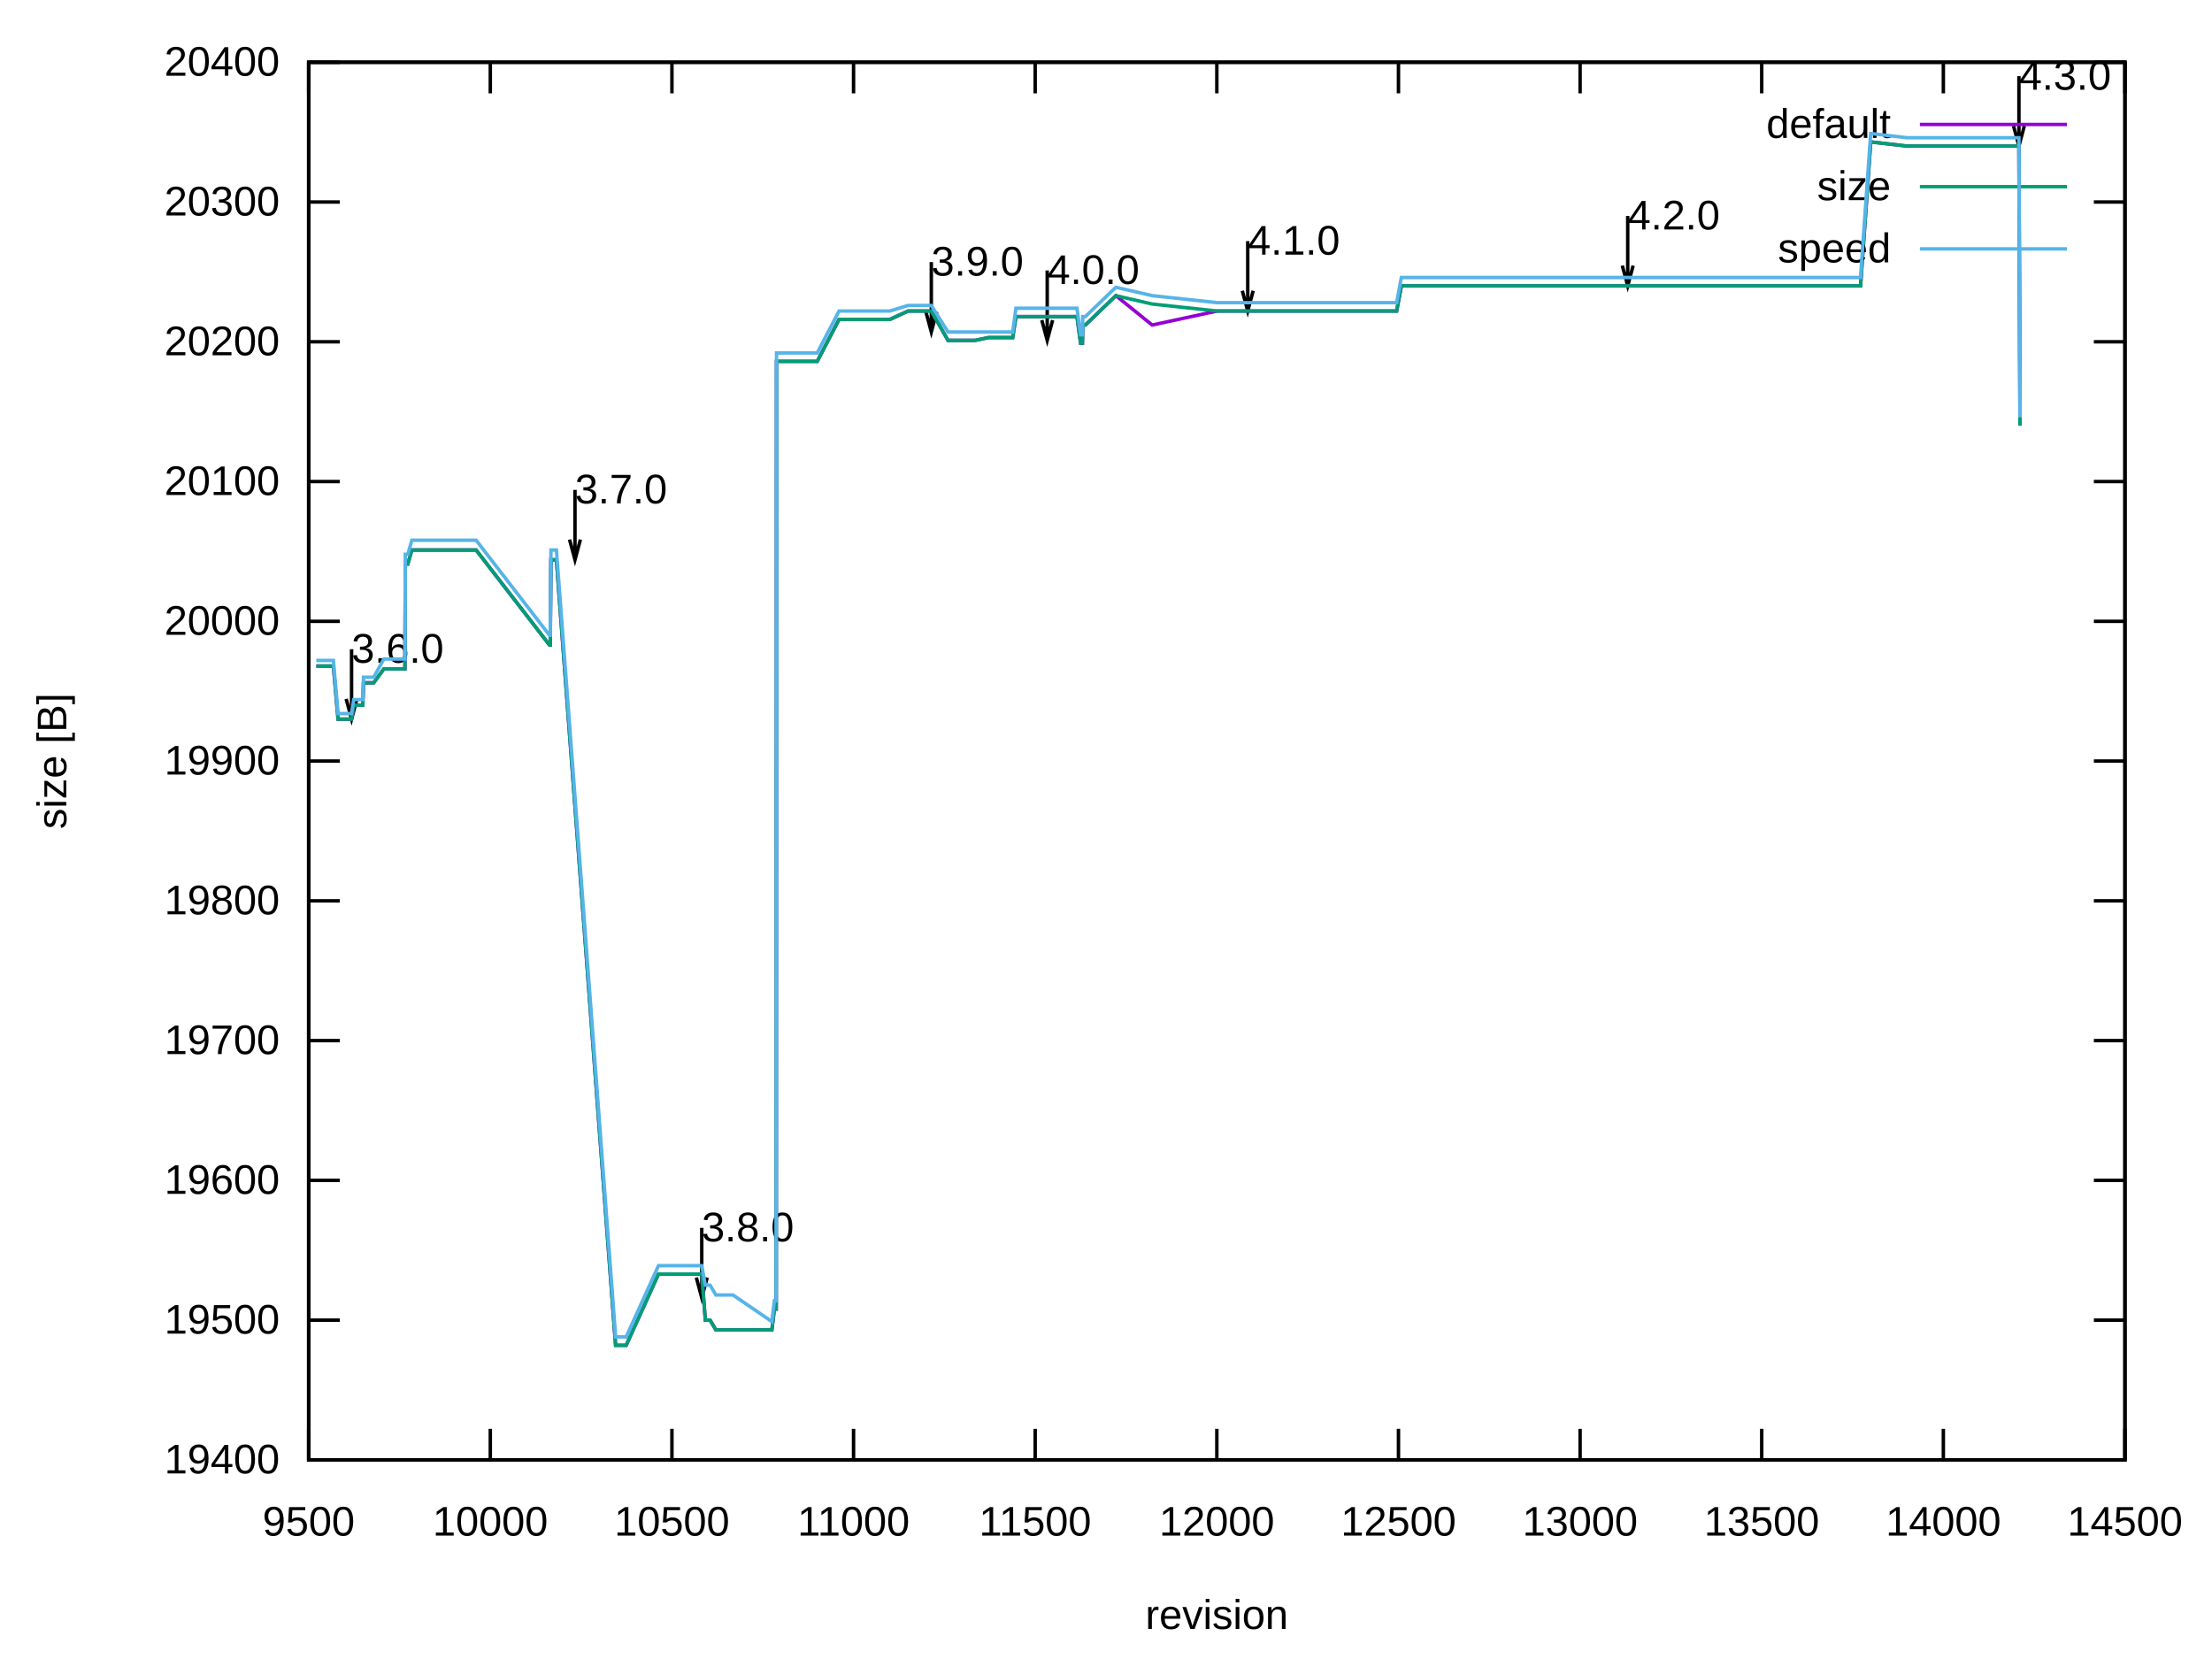
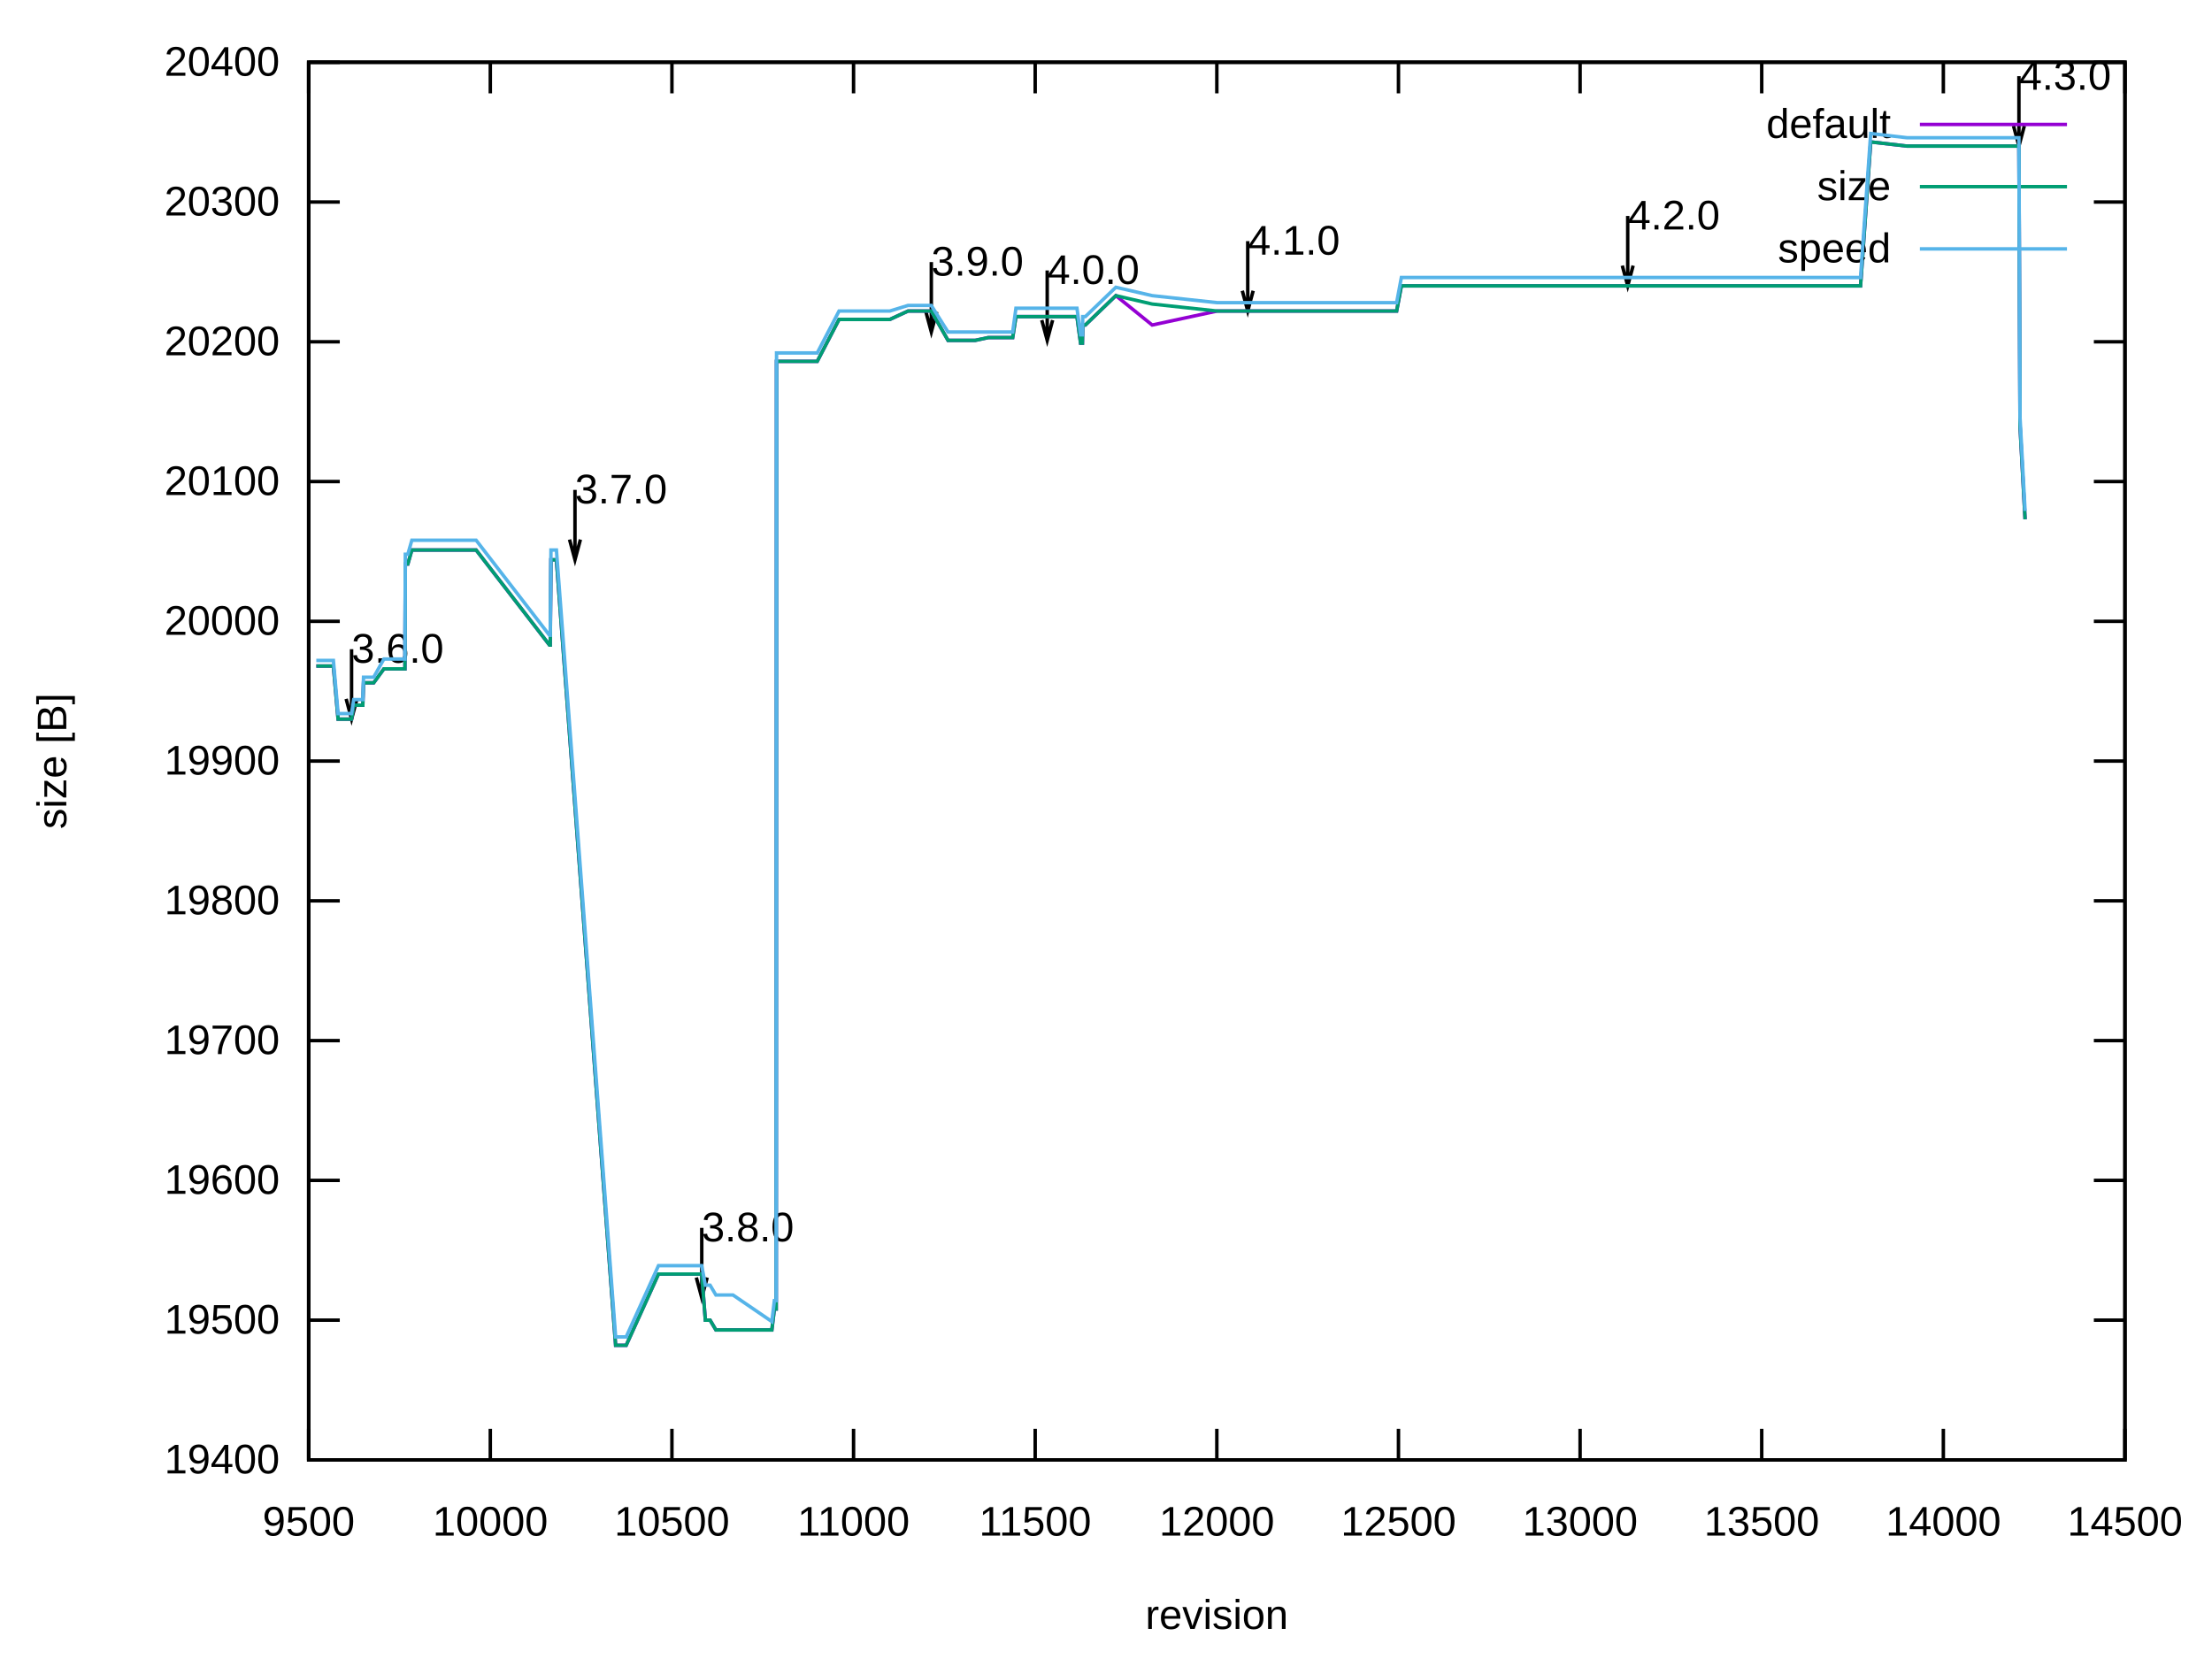
<svg xmlns="http://www.w3.org/2000/svg" xmlns:xlink="http://www.w3.org/1999/xlink" width="640" height="480" viewBox="0 0 640 480">
  <g id="gnuplot_canvas">
    <rect x="0" y="0" width="640" height="480" fill="none" />
    <defs>
      <circle id="gpDot" r="0.5" stroke-width="0.5" stroke="currentColor" />
      <path id="gpPt0" stroke-width="0.222" stroke="currentColor" d="M-1,0 h2 M0,-1 v2" />
      <path id="gpPt1" stroke-width="0.222" stroke="currentColor" d="M-1,-1 L1,1 M1,-1 L-1,1" />
      <path id="gpPt2" stroke-width="0.222" stroke="currentColor" d="M-1,0 L1,0 M0,-1 L0,1 M-1,-1 L1,1 M-1,1 L1,-1" />
      <rect id="gpPt3" stroke-width="0.222" stroke="currentColor" x="-1" y="-1" width="2" height="2" />
      <rect id="gpPt4" stroke-width="0.222" stroke="currentColor" fill="currentColor" x="-1" y="-1" width="2" height="2" />
      <circle id="gpPt5" stroke-width="0.222" stroke="currentColor" cx="0" cy="0" r="1" />
      <use xlink:href="#gpPt5" id="gpPt6" fill="currentColor" stroke="none" />
      <path id="gpPt7" stroke-width="0.222" stroke="currentColor" d="M0,-1.33 L-1.33,0.67 L1.33,0.67 z" />
      <use xlink:href="#gpPt7" id="gpPt8" fill="currentColor" stroke="none" />
      <use xlink:href="#gpPt7" id="gpPt9" stroke="currentColor" transform="rotate(180)" />
      <use xlink:href="#gpPt9" id="gpPt10" fill="currentColor" stroke="none" />
      <use xlink:href="#gpPt3" id="gpPt11" stroke="currentColor" transform="rotate(45)" />
      <use xlink:href="#gpPt11" id="gpPt12" fill="currentColor" stroke="none" />
      <path id="gpPt13" stroke-width="0.222" stroke="currentColor" d="M0,1.330 L1.265,0.411 L0.782,-1.067 L-0.782,-1.076 L-1.265,0.411 z" />
      <use xlink:href="#gpPt13" id="gpPt14" fill="currentColor" stroke="none" />
      <filter id="textbox" filterUnits="objectBoundingBox" x="0" y="0" height="1" width="1">
        <feFlood flood-color="white" flood-opacity="1" result="bgnd" />
        <feComposite in="SourceGraphic" in2="bgnd" operator="atop" />
      </filter>
      <filter id="greybox" filterUnits="objectBoundingBox" x="0" y="0" height="1" width="1">
        <feFlood flood-color="lightgrey" flood-opacity="1" result="grey" />
        <feComposite in="SourceGraphic" in2="grey" operator="atop" />
      </filter>
    </defs>
    <g fill="none" color="white" stroke="currentColor" stroke-width="1.00" stroke-linecap="butt" stroke-linejoin="miter">
</g>
    <g fill="none" color="black" stroke="currentColor" stroke-width="1.00" stroke-linecap="butt" stroke-linejoin="miter">
      <path stroke="black" d="M89.31,422.40 L98.31,422.40 M614.82,422.40 L605.82,422.40  " />
      <g transform="translate(80.92,426.30)" stroke="none" fill="black" font-family="Arial" font-size="12.00" text-anchor="end">
        <text>
          <tspan font-family="Arial"> 19400</tspan>
        </text>
      </g>
    </g>
    <g fill="none" color="black" stroke="currentColor" stroke-width="1.00" stroke-linecap="butt" stroke-linejoin="miter">
      <path stroke="black" d="M89.31,381.96 L98.31,381.96 M614.82,381.96 L605.82,381.96  " />
      <g transform="translate(80.92,385.86)" stroke="none" fill="black" font-family="Arial" font-size="12.00" text-anchor="end">
        <text>
          <tspan font-family="Arial"> 19500</tspan>
        </text>
      </g>
    </g>
    <g fill="none" color="black" stroke="currentColor" stroke-width="1.00" stroke-linecap="butt" stroke-linejoin="miter">
      <path stroke="black" d="M89.31,341.52 L98.31,341.52 M614.82,341.52 L605.82,341.52  " />
      <g transform="translate(80.92,345.42)" stroke="none" fill="black" font-family="Arial" font-size="12.00" text-anchor="end">
        <text>
          <tspan font-family="Arial"> 19600</tspan>
        </text>
      </g>
    </g>
    <g fill="none" color="black" stroke="currentColor" stroke-width="1.00" stroke-linecap="butt" stroke-linejoin="miter">
      <path stroke="black" d="M89.31,301.08 L98.31,301.08 M614.82,301.08 L605.82,301.08  " />
      <g transform="translate(80.92,304.98)" stroke="none" fill="black" font-family="Arial" font-size="12.00" text-anchor="end">
        <text>
          <tspan font-family="Arial"> 19700</tspan>
        </text>
      </g>
    </g>
    <g fill="none" color="black" stroke="currentColor" stroke-width="1.00" stroke-linecap="butt" stroke-linejoin="miter">
      <path stroke="black" d="M89.31,260.64 L98.31,260.64 M614.82,260.64 L605.82,260.64  " />
      <g transform="translate(80.92,264.54)" stroke="none" fill="black" font-family="Arial" font-size="12.00" text-anchor="end">
        <text>
          <tspan font-family="Arial"> 19800</tspan>
        </text>
      </g>
    </g>
    <g fill="none" color="black" stroke="currentColor" stroke-width="1.00" stroke-linecap="butt" stroke-linejoin="miter">
      <path stroke="black" d="M89.31,220.20 L98.31,220.20 M614.82,220.20 L605.82,220.20  " />
      <g transform="translate(80.92,224.10)" stroke="none" fill="black" font-family="Arial" font-size="12.00" text-anchor="end">
        <text>
          <tspan font-family="Arial"> 19900</tspan>
        </text>
      </g>
    </g>
    <g fill="none" color="black" stroke="currentColor" stroke-width="1.00" stroke-linecap="butt" stroke-linejoin="miter">
      <path stroke="black" d="M89.31,179.77 L98.31,179.77 M614.82,179.77 L605.82,179.77  " />
      <g transform="translate(80.92,183.67)" stroke="none" fill="black" font-family="Arial" font-size="12.00" text-anchor="end">
        <text>
          <tspan font-family="Arial"> 20000</tspan>
        </text>
      </g>
    </g>
    <g fill="none" color="black" stroke="currentColor" stroke-width="1.00" stroke-linecap="butt" stroke-linejoin="miter">
      <path stroke="black" d="M89.31,139.33 L98.31,139.33 M614.82,139.33 L605.82,139.33  " />
      <g transform="translate(80.92,143.23)" stroke="none" fill="black" font-family="Arial" font-size="12.00" text-anchor="end">
        <text>
          <tspan font-family="Arial"> 20100</tspan>
        </text>
      </g>
    </g>
    <g fill="none" color="black" stroke="currentColor" stroke-width="1.00" stroke-linecap="butt" stroke-linejoin="miter">
      <path stroke="black" d="M89.31,98.89 L98.31,98.89 M614.82,98.89 L605.82,98.89  " />
      <g transform="translate(80.92,102.79)" stroke="none" fill="black" font-family="Arial" font-size="12.00" text-anchor="end">
        <text>
          <tspan font-family="Arial"> 20200</tspan>
        </text>
      </g>
    </g>
    <g fill="none" color="black" stroke="currentColor" stroke-width="1.00" stroke-linecap="butt" stroke-linejoin="miter">
      <path stroke="black" d="M89.31,58.45 L98.31,58.45 M614.82,58.45 L605.82,58.45  " />
      <g transform="translate(80.92,62.35)" stroke="none" fill="black" font-family="Arial" font-size="12.00" text-anchor="end">
        <text>
          <tspan font-family="Arial"> 20300</tspan>
        </text>
      </g>
    </g>
    <g fill="none" color="black" stroke="currentColor" stroke-width="1.00" stroke-linecap="butt" stroke-linejoin="miter">
      <path stroke="black" d="M89.31,18.01 L98.31,18.01 M614.82,18.01 L605.82,18.01  " />
      <g transform="translate(80.92,21.91)" stroke="none" fill="black" font-family="Arial" font-size="12.00" text-anchor="end">
        <text>
          <tspan font-family="Arial"> 20400</tspan>
        </text>
      </g>
    </g>
    <g fill="none" color="black" stroke="currentColor" stroke-width="1.00" stroke-linecap="butt" stroke-linejoin="miter">
      <path stroke="black" d="M89.31,422.40 L89.31,413.40 M89.31,18.01 L89.31,27.01  " />
      <g transform="translate(89.31,444.30)" stroke="none" fill="black" font-family="Arial" font-size="12.00" text-anchor="middle">
        <text>
          <tspan font-family="Arial"> 9500</tspan>
        </text>
      </g>
    </g>
    <g fill="none" color="black" stroke="currentColor" stroke-width="1.00" stroke-linecap="butt" stroke-linejoin="miter">
      <path stroke="black" d="M141.86,422.40 L141.86,413.40 M141.86,18.01 L141.86,27.01  " />
      <g transform="translate(141.86,444.30)" stroke="none" fill="black" font-family="Arial" font-size="12.00" text-anchor="middle">
        <text>
          <tspan font-family="Arial"> 10000</tspan>
        </text>
      </g>
    </g>
    <g fill="none" color="black" stroke="currentColor" stroke-width="1.00" stroke-linecap="butt" stroke-linejoin="miter">
      <path stroke="black" d="M194.41,422.40 L194.41,413.40 M194.41,18.01 L194.41,27.01  " />
      <g transform="translate(194.41,444.30)" stroke="none" fill="black" font-family="Arial" font-size="12.00" text-anchor="middle">
        <text>
          <tspan font-family="Arial"> 10500</tspan>
        </text>
      </g>
    </g>
    <g fill="none" color="black" stroke="currentColor" stroke-width="1.00" stroke-linecap="butt" stroke-linejoin="miter">
      <path stroke="black" d="M246.96,422.40 L246.96,413.40 M246.96,18.01 L246.96,27.01  " />
      <g transform="translate(246.96,444.30)" stroke="none" fill="black" font-family="Arial" font-size="12.00" text-anchor="middle">
        <text>
          <tspan font-family="Arial"> 11000</tspan>
        </text>
      </g>
    </g>
    <g fill="none" color="black" stroke="currentColor" stroke-width="1.00" stroke-linecap="butt" stroke-linejoin="miter">
      <path stroke="black" d="M299.51,422.40 L299.51,413.40 M299.51,18.01 L299.51,27.01  " />
      <g transform="translate(299.51,444.30)" stroke="none" fill="black" font-family="Arial" font-size="12.00" text-anchor="middle">
        <text>
          <tspan font-family="Arial"> 11500</tspan>
        </text>
      </g>
    </g>
    <g fill="none" color="black" stroke="currentColor" stroke-width="1.00" stroke-linecap="butt" stroke-linejoin="miter">
      <path stroke="black" d="M352.07,422.40 L352.07,413.40 M352.07,18.01 L352.07,27.01  " />
      <g transform="translate(352.07,444.30)" stroke="none" fill="black" font-family="Arial" font-size="12.00" text-anchor="middle">
        <text>
          <tspan font-family="Arial"> 12000</tspan>
        </text>
      </g>
    </g>
    <g fill="none" color="black" stroke="currentColor" stroke-width="1.00" stroke-linecap="butt" stroke-linejoin="miter">
      <path stroke="black" d="M404.62,422.40 L404.62,413.40 M404.62,18.01 L404.62,27.01  " />
      <g transform="translate(404.62,444.30)" stroke="none" fill="black" font-family="Arial" font-size="12.00" text-anchor="middle">
        <text>
          <tspan font-family="Arial"> 12500</tspan>
        </text>
      </g>
    </g>
    <g fill="none" color="black" stroke="currentColor" stroke-width="1.00" stroke-linecap="butt" stroke-linejoin="miter">
      <path stroke="black" d="M457.17,422.40 L457.17,413.40 M457.17,18.01 L457.17,27.01  " />
      <g transform="translate(457.17,444.30)" stroke="none" fill="black" font-family="Arial" font-size="12.00" text-anchor="middle">
        <text>
          <tspan font-family="Arial"> 13000</tspan>
        </text>
      </g>
    </g>
    <g fill="none" color="black" stroke="currentColor" stroke-width="1.00" stroke-linecap="butt" stroke-linejoin="miter">
      <path stroke="black" d="M509.72,422.40 L509.72,413.40 M509.72,18.01 L509.72,27.01  " />
      <g transform="translate(509.72,444.30)" stroke="none" fill="black" font-family="Arial" font-size="12.00" text-anchor="middle">
        <text>
          <tspan font-family="Arial"> 13500</tspan>
        </text>
      </g>
    </g>
    <g fill="none" color="black" stroke="currentColor" stroke-width="1.00" stroke-linecap="butt" stroke-linejoin="miter">
      <path stroke="black" d="M562.27,422.40 L562.27,413.40 M562.27,18.01 L562.27,27.01  " />
      <g transform="translate(562.27,444.30)" stroke="none" fill="black" font-family="Arial" font-size="12.00" text-anchor="middle">
        <text>
          <tspan font-family="Arial"> 14000</tspan>
        </text>
      </g>
    </g>
    <g fill="none" color="black" stroke="currentColor" stroke-width="1.00" stroke-linecap="butt" stroke-linejoin="miter">
      <path stroke="black" d="M614.82,422.40 L614.82,413.40 M614.82,18.01 L614.82,27.01  " />
      <g transform="translate(614.82,444.30)" stroke="none" fill="black" font-family="Arial" font-size="12.00" text-anchor="middle">
        <text>
          <tspan font-family="Arial"> 14500</tspan>
        </text>
      </g>
    </g>
    <g fill="none" color="black" stroke="currentColor" stroke-width="1.00" stroke-linecap="butt" stroke-linejoin="miter">
</g>
    <g fill="none" color="black" stroke="currentColor" stroke-width="1.00" stroke-linecap="butt" stroke-linejoin="miter">
      <path stroke="black" d="M89.31,18.01 L89.31,422.40 L614.82,422.40 L614.82,18.01 L89.31,18.01 Z  " />
      <g transform="translate(101.71,191.75)" stroke="none" fill="black" font-family="Arial" font-size="12.00" text-anchor="start">
        <text>
          <tspan font-family="Arial">3.6.0</tspan>
        </text>
      </g>
      <g transform="translate(166.35,145.65)" stroke="none" fill="black" font-family="Arial" font-size="12.00" text-anchor="start">
        <text>
          <tspan font-family="Arial">3.7.0</tspan>
        </text>
      </g>
      <g transform="translate(203.03,359.17)" stroke="none" fill="black" font-family="Arial" font-size="12.00" text-anchor="start">
        <text>
          <tspan font-family="Arial">3.8.0</tspan>
        </text>
      </g>
      <g transform="translate(269.45,79.74)" stroke="none" fill="black" font-family="Arial" font-size="12.00" text-anchor="start">
        <text>
          <tspan font-family="Arial">3.9.0</tspan>
        </text>
      </g>
      <g transform="translate(302.98,82.16)" stroke="none" fill="black" font-family="Arial" font-size="12.00" text-anchor="start">
        <text>
          <tspan font-family="Arial">4.0.0</tspan>
        </text>
      </g>
      <g transform="translate(361.00,73.67)" stroke="none" fill="black" font-family="Arial" font-size="12.00" text-anchor="start">
        <text>
          <tspan font-family="Arial">4.1.0</tspan>
        </text>
      </g>
      <g transform="translate(470.94,66.39)" stroke="none" fill="black" font-family="Arial" font-size="12.00" text-anchor="start">
        <text>
          <tspan font-family="Arial">4.2.0</tspan>
        </text>
      </g>
      <g transform="translate(584.13,25.95)" stroke="none" fill="black" font-family="Arial" font-size="12.00" text-anchor="start">
        <text>
          <tspan font-family="Arial">4.3.0</tspan>
        </text>
      </g>
      <path stroke="black" d="M100.15,202.21 L101.72,208.06 L103.29,202.21 M101.72,187.84 L101.72,208.06 M164.79,156.11 L166.36,161.96 L167.93,156.11   M166.36,141.74 L166.36,161.96 M201.47,369.63 L203.04,375.48 L204.61,369.63 M203.04,355.26 L203.04,375.48 M267.89,90.20   L269.46,96.05 L271.03,90.20 M269.46,75.83 L269.46,96.05 M301.42,92.62 L302.99,98.47 L304.56,92.62 M302.99,78.25   L302.99,98.47 M359.44,84.13 L361.01,89.98 L362.58,84.13 M361.01,69.76 L361.01,89.98 M469.38,76.85 L470.95,82.70   L472.52,76.85 M470.95,62.48 L470.95,82.70 M582.57,36.41 L584.14,42.26 L585.71,36.41 M584.14,22.04 L584.14,42.26    " />
    </g>
    <g fill="none" color="black" stroke="currentColor" stroke-width="1.00" stroke-linecap="butt" stroke-linejoin="miter">
      <g transform="translate(19.18,220.21) rotate(270)" stroke="none" fill="black" font-family="Arial" font-size="12.00" text-anchor="middle">
        <text>
          <tspan font-family="Arial">size [B]</tspan>
        </text>
      </g>
    </g>
    <g fill="none" color="black" stroke="currentColor" stroke-width="1.00" stroke-linecap="butt" stroke-linejoin="miter">
      <g transform="translate(352.06,471.30)" stroke="none" fill="black" font-family="Arial" font-size="12.00" text-anchor="middle">
        <text>
          <tspan font-family="Arial">revision</tspan>
        </text>
      </g>
    </g>
    <g fill="none" color="black" stroke="currentColor" stroke-width="1.00" stroke-linecap="butt" stroke-linejoin="miter">
</g>
    <g id="gnuplot_plot_1">
      <g fill="none" color="black" stroke="currentColor" stroke-width="1.00" stroke-linecap="butt" stroke-linejoin="miter">
        <g transform="translate(547.09,39.91)" stroke="none" fill="black" font-family="Arial" font-size="12.00" text-anchor="end">
          <text>
            <tspan font-family="Arial">default</tspan>
          </text>
        </g>
      </g>
      <g fill="none" color="black" stroke="currentColor" stroke-width="1.00" stroke-linecap="butt" stroke-linejoin="miter">
-         <path stroke="rgb(148,   0, 211)" d="M555.48,36.01 L598.04,36.01 M91.52,192.71 L93.51,192.71 L94.57,192.71 L96.46,192.71 L97.82,208.07 L98.66,208.07   L99.40,208.07 L99.93,208.07 L100.03,208.07 L100.14,208.07 L100.24,208.07 L101.71,208.07 L102.34,204.03 L103.18,204.03   L103.50,204.03 L103.60,204.03 L103.71,204.03 L103.81,204.03 L104.02,204.03 L104.55,204.03 L104.65,204.03 L104.97,204.03   L105.18,197.56 L105.39,197.56 L105.50,197.56 L106.02,197.56 L106.34,197.56 L106.55,197.56 L106.65,197.56 L106.76,197.56   L108.12,197.56 L111.07,193.52 L113.48,193.52 L114.53,193.52 L115.27,193.52 L115.69,193.52 L116.74,193.52 L117.06,193.52   L117.16,193.52 L117.27,163.19 L117.37,163.19 L118.00,163.19 L119.16,159.14 L119.79,159.14 L119.89,159.14 L120.10,159.14   L120.53,159.14 L121.16,159.14 L121.58,159.14 L121.68,159.14 L122.42,159.14 L122.73,159.14 L122.84,159.14 L122.94,159.14   L123.99,159.14 L124.20,159.14 L124.62,159.14 L129.14,159.14 L136.50,159.14 L136.92,159.14 L137.13,159.14 L137.24,159.14   L137.76,159.14 L158.99,186.64 L159.20,186.64 L159.41,161.97 L160.15,161.97 L160.88,161.97 L160.99,161.97 L178.12,389.24   L178.54,389.24 L178.65,389.24 L180.33,389.24 L180.43,389.24 L181.17,389.24 L190.52,368.62 L193.89,368.62 L195.46,368.62   L198.62,368.62 L200.51,368.62 L203.03,368.62 L204.08,381.96 L205.03,381.96 L205.45,381.96 L207.13,384.79 L209.13,384.79   L209.65,384.79 L210.81,384.79 L211.23,384.79 L212.07,384.79 L223.32,384.79 L224.05,378.73 L224.47,378.73 L224.58,378.73   L224.68,104.55 L224.89,104.55 L225.94,104.55 L236.45,104.55 L242.76,92.42 L244.23,92.42 L256.11,92.42 L257.47,92.42   L262.73,89.99 L269.45,89.99 L274.29,98.48 L281.65,98.48 L282.17,98.48 L285.96,97.67 L292.68,97.67 L293.00,97.67   L293.94,91.61 L300.25,91.61 L300.46,91.61 L302.98,91.61 L308.55,91.61 L311.50,91.61 L311.60,91.61 L312.65,99.29   L313.18,99.29 L313.28,94.04 L313.91,94.04 L314.02,94.04 L322.85,85.54 L333.36,94.04 L352.17,89.99 L357.95,89.99   L361.00,89.99 L362.36,89.99 L362.58,89.99 L362.79,89.99 L363.21,89.99 L363.52,89.99 L364.05,89.99 L393.26,89.99   L395.68,89.99 L397.26,89.99 L399.36,89.99 L400.83,89.99 L403.35,89.99 L404.09,89.99 L405.46,82.71 L419.54,82.71   L422.80,82.71 L424.48,82.71 L424.80,82.71 L430.47,82.71 L434.46,82.71 L435.62,82.71 L438.98,82.71 L442.66,82.71   L444.03,82.71 L445.71,82.71 L446.66,82.71 L453.91,82.71 L470.94,82.71 L478.19,82.71 L488.70,82.71 L509.19,82.71   L529.58,82.71 L530.63,82.71 L531.68,82.71 L535.78,82.71 L538.31,82.71 L541.25,41.06 L551.76,42.27 L562.27,42.27   L581.61,42.27 L584.13,42.27 L584.45,123.15  " />
+         <path stroke="rgb(148,   0, 211)" d="M555.48,36.01 L598.04,36.01 M91.52,192.71 L93.51,192.71 L94.57,192.71 L96.46,192.71 L97.82,208.07 L98.66,208.07   L99.40,208.07 L99.93,208.07 L100.03,208.07 L100.14,208.07 L100.24,208.07 L101.71,208.07 L102.34,204.03 L103.18,204.03   L103.50,204.03 L103.60,204.03 L103.71,204.03 L103.81,204.03 L104.02,204.03 L104.55,204.03 L104.65,204.03 L104.97,204.03   L105.18,197.56 L105.39,197.56 L105.50,197.56 L106.02,197.56 L106.34,197.56 L106.55,197.56 L106.65,197.56 L106.76,197.56   L108.12,197.56 L111.07,193.52 L113.48,193.52 L114.53,193.52 L115.27,193.52 L115.69,193.52 L116.74,193.52 L117.06,193.52   L117.16,193.52 L117.27,163.19 L117.37,163.19 L118.00,163.19 L119.16,159.14 L119.79,159.14 L119.89,159.14 L120.10,159.14   L120.53,159.14 L121.16,159.14 L121.58,159.14 L121.68,159.14 L122.42,159.14 L122.73,159.14 L122.84,159.14 L122.94,159.14   L123.99,159.14 L124.20,159.14 L124.62,159.14 L129.14,159.14 L136.50,159.14 L136.92,159.14 L137.13,159.14 L137.24,159.14   L137.76,159.14 L158.99,186.64 L159.20,186.64 L159.41,161.97 L160.15,161.97 L160.88,161.97 L160.99,161.97 L178.12,389.24   L178.54,389.24 L178.65,389.24 L180.33,389.24 L180.43,389.24 L181.17,389.24 L190.52,368.62 L193.89,368.62 L195.46,368.62   L198.62,368.62 L200.51,368.62 L203.03,368.62 L204.08,381.96 L205.03,381.96 L205.45,381.96 L207.13,384.79 L209.13,384.79   L209.65,384.79 L210.81,384.79 L211.23,384.79 L212.07,384.79 L223.32,384.79 L224.05,378.73 L224.47,378.73 L224.58,378.73   L224.68,104.55 L224.89,104.55 L225.94,104.55 L236.45,104.55 L242.76,92.42 L244.23,92.42 L256.11,92.42 L257.47,92.42   L262.73,89.99 L269.45,89.99 L274.29,98.48 L281.65,98.48 L282.17,98.48 L285.96,97.67 L292.68,97.67 L293.00,97.67   L293.94,91.61 L300.25,91.61 L300.46,91.61 L302.98,91.61 L308.55,91.61 L311.50,91.61 L311.60,91.61 L312.65,99.29   L313.18,99.29 L313.28,94.04 L313.91,94.04 L314.02,94.04 L322.85,85.54 L333.36,94.04 L352.17,89.99 L357.95,89.99   L361.00,89.99 L362.36,89.99 L362.58,89.99 L362.79,89.99 L363.21,89.99 L363.52,89.99 L364.05,89.99 L393.26,89.99   L395.68,89.99 L397.26,89.99 L399.36,89.99 L400.83,89.99 L403.35,89.99 L404.09,89.99 L405.46,82.71 L419.54,82.71   L422.80,82.71 L424.48,82.71 L424.80,82.71 L430.47,82.71 L434.46,82.71 L435.62,82.71 L438.98,82.71 L442.66,82.71   L444.03,82.71 L445.71,82.71 L446.66,82.71 L453.91,82.71 L470.94,82.71 L478.19,82.71 L488.70,82.71 L509.19,82.71   L529.58,82.71 L530.63,82.71 L531.68,82.71 L535.78,82.71 L538.31,82.71 L541.25,41.06 L551.76,42.27 L562.27,42.27   L581.61,42.27 L584.13,42.27 L584.45,123.15 L585.92,150.25  " />
      </g>
    </g>
    <g id="gnuplot_plot_2">
      <g fill="none" color="black" stroke="currentColor" stroke-width="1.00" stroke-linecap="butt" stroke-linejoin="miter">
        <g transform="translate(547.09,57.91)" stroke="none" fill="black" font-family="Arial" font-size="12.00" text-anchor="end">
          <text>
            <tspan font-family="Arial">size</tspan>
          </text>
        </g>
      </g>
      <g fill="none" color="black" stroke="currentColor" stroke-width="1.00" stroke-linecap="butt" stroke-linejoin="miter">
-         <path stroke="rgb(  0, 158, 115)" d="M555.48,54.01 L598.04,54.01 M91.52,192.71 L93.51,192.71 L94.57,192.71 L96.46,192.71 L97.82,208.07 L98.66,208.07   L99.40,208.07 L99.93,208.07 L100.03,208.07 L100.14,208.07 L100.24,208.07 L101.71,208.07 L102.34,204.03 L103.18,204.03   L103.50,204.03 L103.60,204.03 L103.71,204.03 L103.81,204.03 L104.02,204.03 L104.55,204.03 L104.65,204.03 L104.97,204.03   L105.18,197.56 L105.39,197.56 L105.50,197.56 L106.02,197.56 L106.34,197.56 L106.55,197.56 L106.65,197.56 L106.76,197.56   L108.12,197.56 L111.07,193.52 L113.48,193.52 L114.53,193.52 L115.27,193.52 L115.69,193.52 L116.74,193.52 L117.06,193.52   L117.16,193.52 L117.27,163.19 L117.37,163.19 L118.00,163.19 L119.16,159.14 L119.79,159.14 L119.89,159.14 L120.10,159.14   L120.53,159.14 L121.16,159.14 L121.58,159.14 L121.68,159.14 L122.42,159.14 L122.73,159.14 L122.84,159.14 L122.94,159.14   L123.99,159.14 L124.20,159.14 L124.62,159.14 L129.14,159.14 L136.50,159.14 L136.92,159.14 L137.13,159.14 L137.24,159.14   L137.76,159.14 L158.99,186.64 L159.20,186.64 L159.41,161.97 L160.15,161.97 L160.88,161.97 L160.99,161.97 L178.12,389.24   L178.54,389.24 L178.65,389.24 L180.33,389.24 L180.43,389.24 L181.17,389.24 L190.52,368.62 L193.89,368.62 L195.46,368.62   L198.62,368.62 L200.51,368.62 L203.03,368.62 L204.08,381.96 L205.03,381.96 L205.45,381.96 L207.13,384.79 L209.13,384.79   L209.65,384.79 L210.81,384.79 L211.23,384.79 L212.07,384.79 L223.32,384.79 L224.05,378.73 L224.47,378.73 L224.58,378.73   L224.68,104.55 L224.89,104.55 L225.94,104.55 L236.45,104.55 L242.76,92.42 L244.23,92.42 L256.11,92.42 L257.47,92.42   L262.73,89.99 L269.45,89.99 L274.29,98.48 L281.65,98.48 L282.17,98.48 L285.96,97.67 L292.68,97.67 L293.00,97.67   L293.94,91.61 L300.25,91.61 L300.46,91.61 L302.98,91.61 L308.55,91.61 L311.50,91.61 L311.60,91.61 L312.65,99.29   L313.18,99.29 L313.28,94.04 L313.91,94.04 L314.02,94.04 L322.85,85.54 L333.36,87.97 L352.17,89.99 L357.95,89.99   L361.00,89.99 L362.36,89.99 L362.58,89.99 L362.79,89.99 L363.21,89.99 L363.52,89.99 L364.05,89.99 L393.26,89.99   L395.68,89.99 L397.26,89.99 L399.36,89.99 L400.83,89.99 L403.35,89.99 L404.09,89.99 L405.46,82.71 L419.54,82.71   L422.80,82.71 L424.48,82.71 L424.80,82.71 L430.47,82.71 L434.46,82.71 L435.62,82.71 L438.98,82.71 L442.66,82.71   L444.03,82.71 L445.71,82.71 L446.66,82.71 L453.91,82.71 L470.94,82.71 L478.19,82.71 L488.70,82.71 L509.19,82.71   L529.58,82.71 L530.63,82.71 L531.68,82.71 L535.78,82.71 L538.31,82.71 L541.25,41.06 L551.76,42.27 L562.27,42.27   L581.61,42.27 L584.13,42.27 L584.45,123.15  " />
+         <path stroke="rgb(  0, 158, 115)" d="M555.48,54.01 L598.04,54.01 M91.52,192.71 L93.51,192.71 L94.57,192.71 L96.46,192.71 L97.82,208.07 L98.66,208.07   L99.40,208.07 L99.93,208.07 L100.03,208.07 L100.14,208.07 L100.24,208.07 L101.71,208.07 L102.34,204.03 L103.18,204.03   L103.50,204.03 L103.60,204.03 L103.71,204.03 L103.81,204.03 L104.02,204.03 L104.55,204.03 L104.65,204.03 L104.97,204.03   L105.18,197.56 L105.39,197.56 L105.50,197.56 L106.02,197.56 L106.34,197.56 L106.55,197.56 L106.65,197.56 L106.76,197.56   L108.12,197.56 L111.07,193.52 L113.48,193.52 L114.53,193.52 L115.27,193.52 L115.69,193.52 L116.74,193.52 L117.06,193.52   L117.16,193.52 L117.27,163.19 L117.37,163.19 L118.00,163.19 L119.16,159.14 L119.79,159.14 L119.89,159.14 L120.10,159.14   L120.53,159.14 L121.16,159.14 L121.58,159.14 L121.68,159.14 L122.42,159.14 L122.73,159.14 L122.84,159.14 L122.94,159.14   L123.99,159.14 L124.20,159.14 L124.62,159.14 L129.14,159.14 L136.50,159.14 L136.92,159.14 L137.13,159.14 L137.24,159.14   L137.76,159.14 L158.99,186.64 L159.20,186.64 L159.41,161.97 L160.15,161.97 L160.88,161.97 L160.99,161.97 L178.12,389.24   L178.54,389.24 L178.65,389.24 L180.33,389.24 L180.43,389.24 L181.17,389.24 L190.52,368.62 L193.89,368.62 L195.46,368.62   L198.62,368.62 L200.51,368.62 L203.03,368.62 L204.08,381.96 L205.03,381.96 L205.45,381.96 L207.13,384.79 L209.13,384.79   L209.65,384.79 L210.81,384.79 L211.23,384.79 L212.07,384.79 L223.32,384.79 L224.05,378.73 L224.47,378.73 L224.58,378.73   L224.68,104.55 L224.89,104.55 L225.94,104.55 L236.45,104.55 L242.76,92.42 L244.23,92.42 L256.11,92.42 L257.47,92.42   L262.73,89.99 L269.45,89.99 L274.29,98.48 L281.65,98.48 L282.17,98.48 L285.96,97.67 L292.68,97.67 L293.00,97.67   L293.94,91.61 L300.25,91.61 L300.46,91.61 L302.98,91.61 L308.55,91.61 L311.50,91.61 L311.60,91.61 L312.65,99.29   L313.18,99.29 L313.28,94.04 L313.91,94.04 L314.02,94.04 L322.85,85.54 L333.36,87.97 L352.17,89.99 L357.95,89.99   L361.00,89.99 L362.36,89.99 L362.58,89.99 L362.79,89.99 L363.21,89.99 L363.52,89.99 L364.05,89.99 L393.26,89.99   L395.68,89.99 L397.26,89.99 L399.36,89.99 L400.83,89.99 L403.35,89.99 L404.09,89.99 L405.46,82.71 L419.54,82.71   L422.80,82.71 L424.48,82.71 L424.80,82.71 L430.47,82.71 L434.46,82.71 L435.62,82.71 L438.98,82.71 L442.66,82.71   L444.03,82.71 L445.71,82.71 L446.66,82.71 L453.91,82.71 L470.94,82.71 L478.19,82.71 L488.70,82.71 L509.19,82.71   L529.58,82.71 L530.63,82.71 L531.68,82.71 L535.78,82.71 L538.31,82.71 L541.25,41.06 L551.76,42.27 L562.27,42.27   L581.61,42.27 L584.13,42.27 L584.45,123.15 L585.92,150.25  " />
      </g>
    </g>
    <g id="gnuplot_plot_3">
      <g fill="none" color="black" stroke="currentColor" stroke-width="1.00" stroke-linecap="butt" stroke-linejoin="miter">
        <g transform="translate(547.09,75.91)" stroke="none" fill="black" font-family="Arial" font-size="12.00" text-anchor="end">
          <text>
            <tspan font-family="Arial">speed</tspan>
          </text>
        </g>
      </g>
      <g fill="none" color="black" stroke="currentColor" stroke-width="1.00" stroke-linecap="butt" stroke-linejoin="miter">
-         <path stroke="rgb( 86, 180, 233)" d="M555.48,72.01 L598.04,72.01 M91.52,191.09 L93.51,191.09 L94.57,191.09 L96.46,191.09 L97.82,206.46 L98.66,206.46   L99.40,206.46 L99.93,206.46 L100.03,206.46 L100.14,206.46 L100.24,206.46 L101.71,206.46 L102.34,202.41 L103.18,202.41   L103.50,202.41 L103.60,202.41 L103.71,202.41 L103.81,202.41 L104.02,202.41 L104.55,202.41 L104.65,202.41 L104.97,202.41   L105.18,195.94 L105.39,195.94 L105.50,195.94 L106.02,195.94 L106.34,195.94 L106.55,195.94 L106.65,195.94 L106.76,195.94   L108.12,195.94 L111.07,190.68 L113.48,190.68 L114.53,190.68 L115.27,190.68 L115.69,190.68 L116.74,190.68 L117.06,190.68   L117.16,190.68 L117.27,160.36 L117.37,160.36 L118.00,160.36 L119.16,156.31 L119.79,156.31 L119.89,156.31 L120.10,156.31   L120.53,156.31 L121.16,156.31 L121.58,156.31 L121.68,156.31 L122.42,156.31 L122.73,156.31 L122.84,156.31 L122.94,156.31   L123.99,156.31 L124.20,156.31 L124.62,156.31 L129.14,156.31 L136.50,156.31 L136.92,156.31 L137.13,156.31 L137.24,156.31   L137.76,156.31 L158.99,183.81 L159.20,183.81 L159.41,159.14 L160.15,159.14 L160.88,159.14 L160.99,159.14 L178.12,386.81   L178.54,386.81 L178.65,386.81 L180.33,386.81 L180.43,386.81 L181.17,386.81 L190.52,366.19 L193.89,366.19 L195.46,366.19   L198.62,366.19 L200.51,366.19 L203.03,366.19 L204.08,371.85 L205.03,371.85 L205.45,371.85 L207.13,374.68 L209.13,374.68   L209.65,374.68 L210.81,374.68 L211.23,374.68 L212.07,374.68 L223.32,382.37 L224.05,376.30 L224.47,376.30 L224.58,376.30   L224.68,102.12 L224.89,102.12 L225.94,102.12 L236.45,102.12 L242.76,89.99 L244.23,89.99 L256.11,89.99 L257.47,89.99   L262.73,88.37 L269.45,88.37 L274.29,96.06 L281.65,96.06 L282.17,96.06 L285.96,96.06 L292.68,96.06 L293.00,96.06   L293.94,89.18 L300.25,89.18 L300.46,89.18 L302.98,89.18 L308.55,89.18 L311.50,89.18 L311.60,89.18 L312.65,96.87   L313.18,96.87 L313.28,91.61 L313.91,91.61 L314.02,91.61 L322.85,83.12 L333.36,85.54 L352.17,87.57 L357.95,87.57   L361.00,87.57 L362.36,87.57 L362.58,87.57 L362.79,87.57 L363.21,87.57 L363.52,87.57 L364.05,87.57 L393.26,87.57   L395.68,87.57 L397.26,87.57 L399.36,87.57 L400.83,87.57 L403.35,87.57 L404.09,87.57 L405.46,80.29 L419.54,80.29   L422.80,80.29 L424.48,80.29 L424.80,80.29 L430.47,80.29 L434.46,80.29 L435.62,80.29 L438.98,80.29 L442.66,80.29   L444.03,80.29 L445.71,80.29 L446.66,80.29 L453.91,80.29 L470.94,80.29 L478.19,80.29 L488.70,80.29 L509.19,80.29   L529.58,80.29 L530.63,80.29 L531.68,80.29 L535.78,80.29 L538.31,80.29 L541.25,38.63 L551.76,39.85 L562.27,39.85   L581.61,39.85 L584.13,39.85 L584.45,120.73  " />
+         <path stroke="rgb( 86, 180, 233)" d="M555.48,72.01 L598.04,72.01 M91.52,191.09 L93.51,191.09 L94.57,191.09 L96.46,191.09 L97.82,206.46 L98.66,206.46   L99.40,206.46 L99.93,206.46 L100.03,206.46 L100.14,206.46 L100.24,206.46 L101.71,206.46 L102.34,202.41 L103.18,202.41   L103.50,202.41 L103.60,202.41 L103.71,202.41 L103.81,202.41 L104.02,202.41 L104.55,202.41 L104.65,202.41 L104.97,202.41   L105.18,195.94 L105.39,195.94 L105.50,195.94 L106.02,195.94 L106.34,195.94 L106.55,195.94 L106.65,195.94 L106.76,195.94   L108.12,195.94 L111.07,190.68 L113.48,190.68 L114.53,190.68 L115.27,190.68 L115.69,190.68 L116.74,190.68 L117.06,190.68   L117.16,190.68 L117.27,160.36 L117.37,160.36 L118.00,160.36 L119.16,156.31 L119.79,156.31 L119.89,156.31 L120.10,156.31   L120.53,156.31 L121.16,156.31 L121.58,156.31 L121.68,156.31 L122.42,156.31 L122.73,156.31 L122.84,156.31 L122.94,156.31   L123.99,156.31 L124.20,156.31 L124.62,156.31 L129.14,156.31 L136.50,156.31 L136.92,156.31 L137.13,156.31 L137.24,156.31   L137.76,156.31 L158.99,183.81 L159.20,183.81 L159.41,159.14 L160.15,159.14 L160.88,159.14 L160.99,159.14 L178.12,386.81   L178.54,386.81 L178.65,386.81 L180.33,386.81 L180.43,386.81 L181.17,386.81 L190.52,366.19 L193.89,366.19 L195.46,366.19   L198.62,366.19 L200.51,366.19 L203.03,366.19 L204.08,371.85 L205.03,371.85 L205.45,371.85 L207.13,374.68 L209.13,374.68   L209.65,374.68 L210.81,374.68 L211.23,374.68 L212.07,374.68 L223.32,382.37 L224.05,376.30 L224.47,376.30 L224.58,376.30   L224.68,102.12 L224.89,102.12 L225.94,102.12 L236.45,102.12 L242.76,89.99 L244.23,89.99 L256.11,89.99 L257.47,89.99   L262.73,88.37 L269.45,88.37 L274.29,96.06 L281.65,96.06 L282.17,96.06 L285.96,96.06 L292.68,96.06 L293.00,96.06   L293.94,89.18 L300.25,89.18 L300.46,89.18 L302.98,89.18 L308.55,89.18 L311.50,89.18 L311.60,89.18 L312.65,96.87   L313.18,96.87 L313.28,91.61 L313.91,91.61 L314.02,91.61 L322.85,83.12 L333.36,85.54 L352.17,87.57 L357.95,87.57   L361.00,87.57 L362.36,87.57 L362.58,87.57 L362.79,87.57 L363.21,87.57 L363.52,87.57 L364.05,87.57 L393.26,87.57   L395.68,87.57 L397.26,87.57 L399.36,87.57 L400.83,87.57 L403.35,87.57 L404.09,87.57 L405.46,80.29 L419.54,80.29   L422.80,80.29 L424.48,80.29 L424.80,80.29 L430.47,80.29 L434.46,80.29 L435.62,80.29 L438.98,80.29 L442.66,80.29   L444.03,80.29 L445.71,80.29 L446.66,80.29 L453.91,80.29 L470.94,80.29 L478.19,80.29 L488.70,80.29 L509.19,80.29   L529.58,80.29 L530.63,80.29 L531.68,80.29 L535.78,80.29 L538.31,80.29 L541.25,38.63 L551.76,39.85 L562.27,39.85   L581.61,39.85 L584.13,39.85 L584.45,120.73 L585.92,147.82  " />
      </g>
    </g>
    <g fill="none" color="white" stroke="rgb( 86, 180, 233)" stroke-width="2.00" stroke-linecap="butt" stroke-linejoin="miter">
</g>
    <g fill="none" color="black" stroke="currentColor" stroke-width="2.00" stroke-linecap="butt" stroke-linejoin="miter">
</g>
    <g fill="none" color="black" stroke="black" stroke-width="1.00" stroke-linecap="butt" stroke-linejoin="miter">
</g>
    <g fill="none" color="black" stroke="currentColor" stroke-width="1.00" stroke-linecap="butt" stroke-linejoin="miter">
      <path stroke="black" d="M89.31,18.01 L89.31,422.40 L614.82,422.40 L614.82,18.01 L89.31,18.01 Z  " />
    </g>
    <g fill="none" color="black" stroke="currentColor" stroke-width="1.00" stroke-linecap="butt" stroke-linejoin="miter">
</g>
  </g>
</svg>
